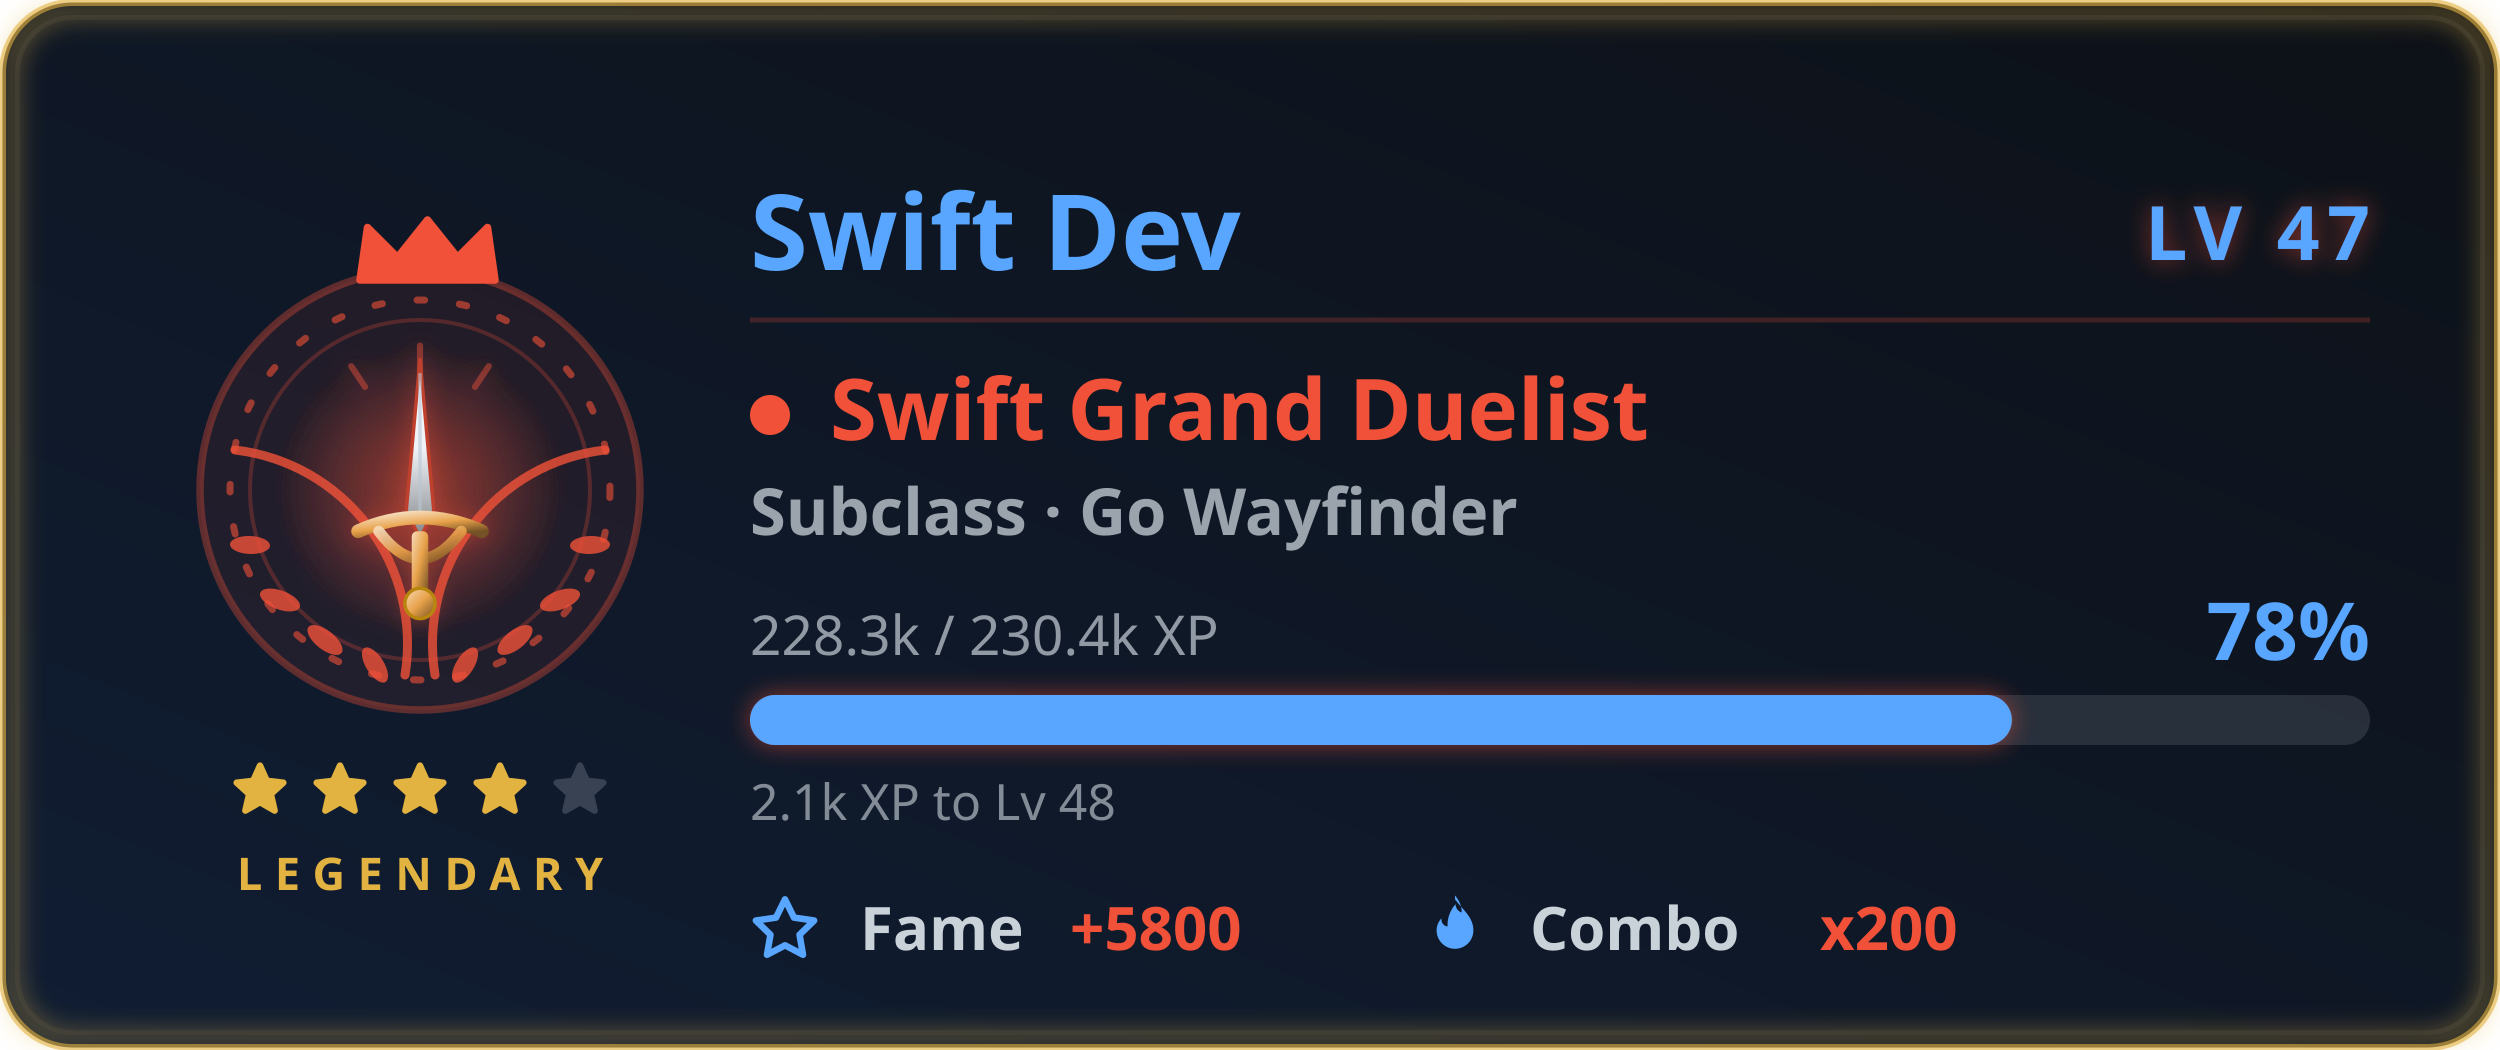
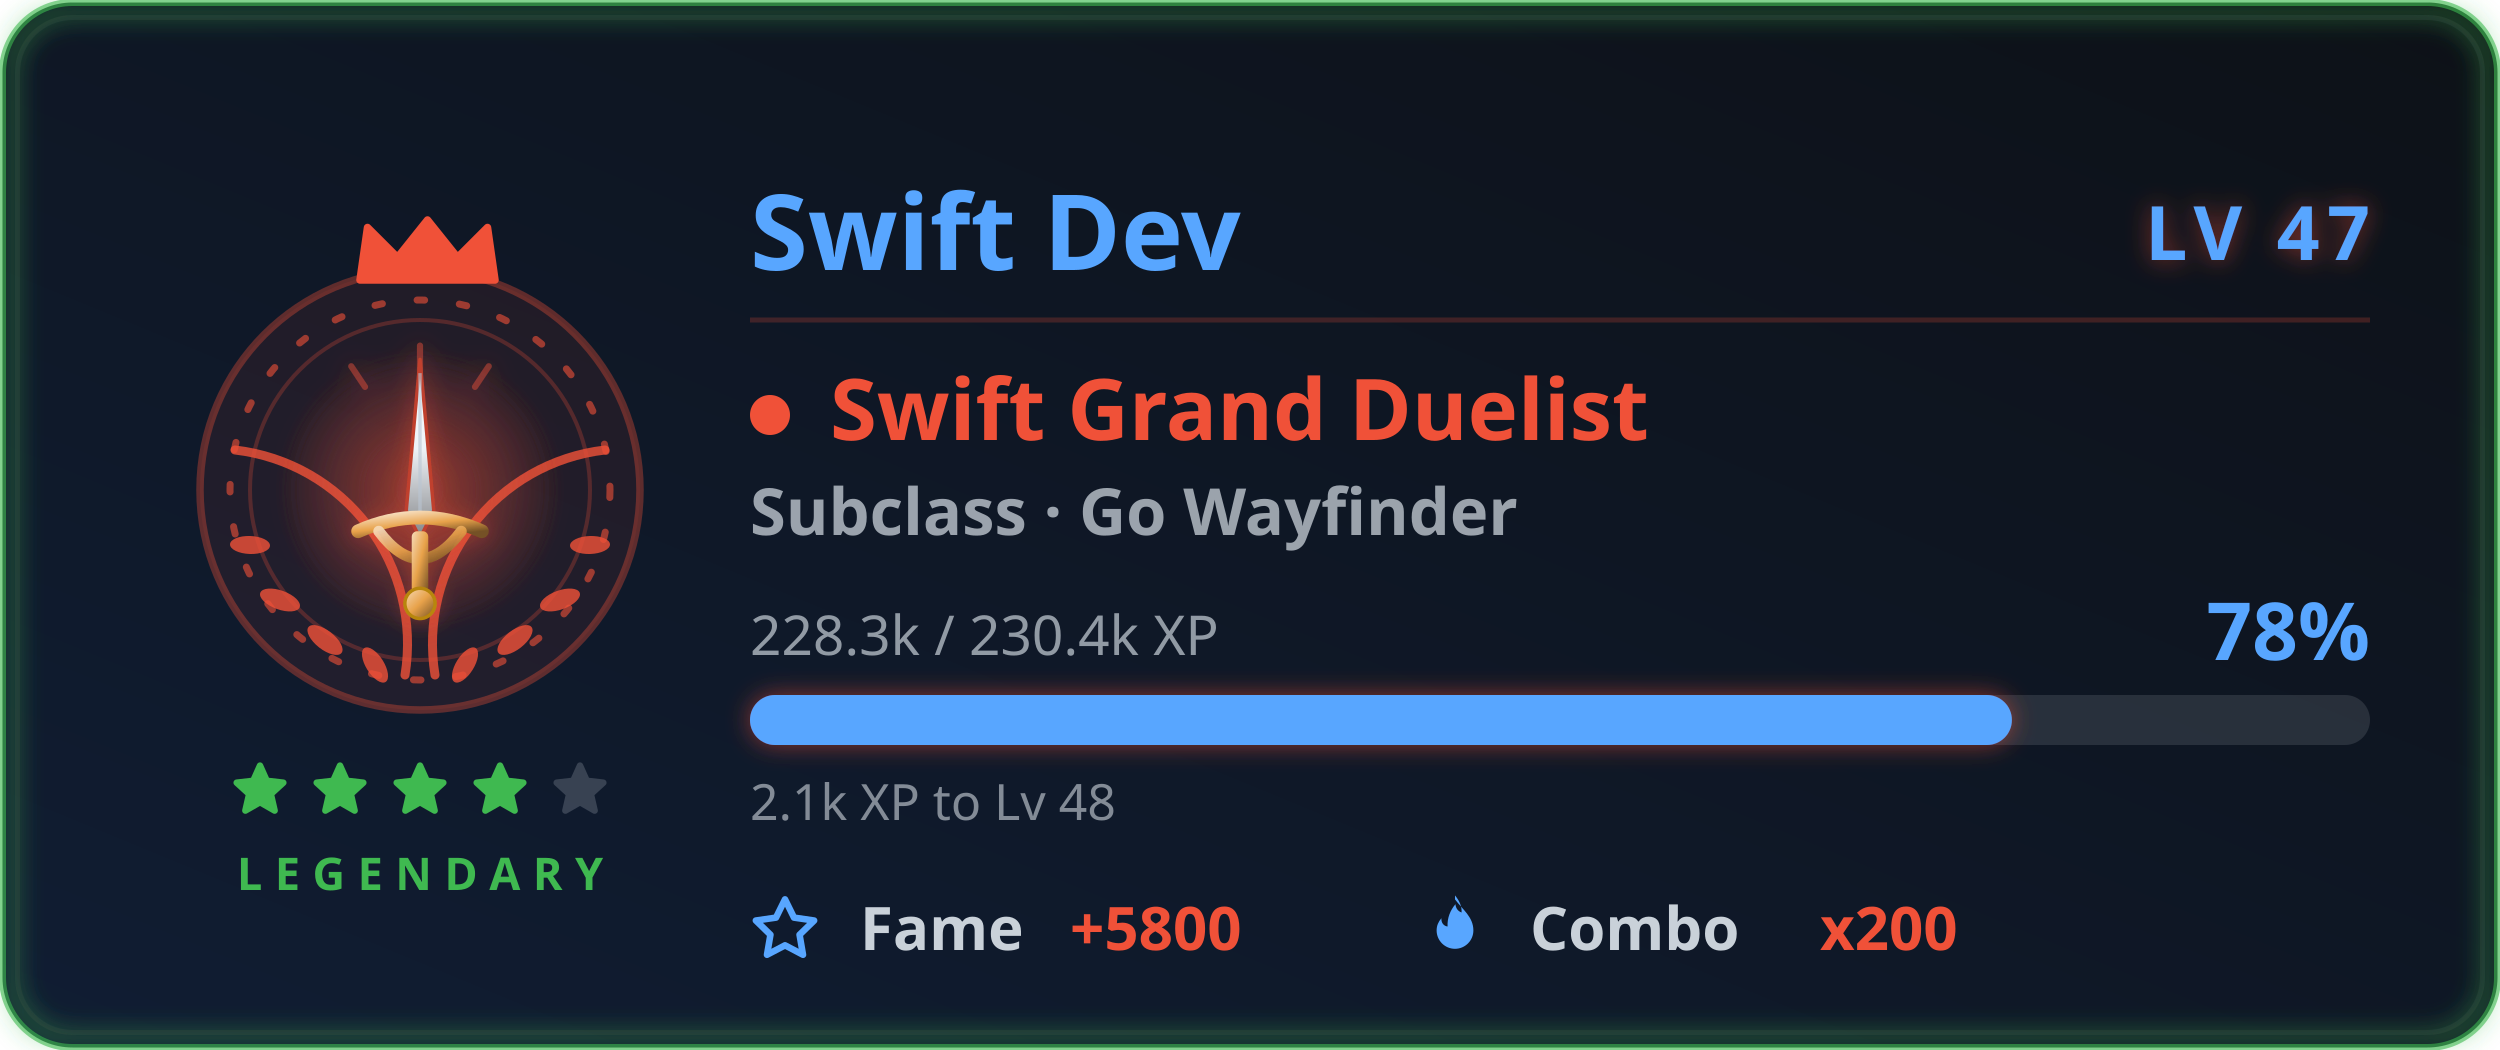
<svg xmlns="http://www.w3.org/2000/svg" width="500" height="210" viewBox="0 0 500 210" role="img" aria-labelledby="card-title-a11y card-desc-a11y">
  <style>
text { font-family: 'Segoe UI', Ubuntu, 'Helvetica Neue', sans-serif; }
.title { font-size: 18px; font-weight: 600; fill: #58a6ff; }
.title-icon { fill: #58a6ff; }
.icon { fill: #58a6ff; }


.gl-name { font-size: 21px; font-weight: 700; fill: #58a6ff; }
.gl-lvl { font-size: 15px; font-weight: 800; letter-spacing: 1.5px; fill: #58a6ff; }
.gl-class { font-size: 17px; font-weight: 700; fill: #f05138; }
.gl-sub { font-size: 13px; font-weight: 600; fill: #c9d1d9; opacity: 0.75; }
.gl-meta { font-size: 11px; fill: #c9d1d9; opacity: 0.7; }
.gl-pct { font-size: 16px; font-weight: 800; fill: #58a6ff; }
.gl-chip-label { font-size: 12px; font-weight: 600; fill: #c9d1d9; }
.gl-chip-value { font-size: 12px; font-weight: 800; fill: #f05138; }
.gl-hint { font-size: 10px; fill: #c9d1d9; opacity: 0.62; }
- .gl-rarity { font-size: 9px; font-weight: 700; letter-spacing: 2.5px; fill: #e3b341; }
+ .gl-rarity { font-size: 9px; font-weight: 700; letter-spacing: 2.5px; fill: #3fb950; }

</style>
  <defs>
    <linearGradient id="card-bg" x1="0" y1="0" x2="1" y2="1" gradientTransform="rotate(90, 0.5, 0.5)">
      <stop offset="0.0%" stop-color="#0d1117" />
      <stop offset="100.0%" stop-color="#101d33" />
    </linearGradient>
    <filter id="card-glow" x="-50%" y="-50%" width="200%" height="200%">
      <feGaussianBlur in="SourceGraphic" stdDeviation="3" result="blur" />
      <feFlood flood-color="#58a6ff" flood-opacity="0.55" result="tint" />
      <feComposite in="tint" in2="blur" operator="in" result="softGlow" />
      <feMerge>
        <feMergeNode in="softGlow" />
        <feMergeNode in="SourceGraphic" />
      </feMerge>
    </filter>
    <filter id="gl-glow" x="-60%" y="-60%" width="220%" height="220%">
      <feGaussianBlur in="SourceGraphic" stdDeviation="2.4" result="b" />
      <feFlood flood-color="#f05138" flood-opacity="0.55" result="t" />
      <feComposite in="t" in2="b" operator="in" result="g" />
      <feMerge>
        <feMergeNode in="g" />
        <feMergeNode in="SourceGraphic" />
      </feMerge>
    </filter>
    <filter id="gl-rarity" x="-20%" y="-20%" width="140%" height="140%">
      <feGaussianBlur stdDeviation="2.4" />
    </filter>
  </defs>
-   <rect x="0.5" y="0.5" width="499" height="209" rx="14" fill="url(#card-bg)" stroke="#e3b341" stroke-width="1.4" stroke-opacity="0.6" />
+   <rect x="0.5" y="0.5" width="499" height="209" rx="14" fill="url(#card-bg)" stroke="#3fb950" stroke-width="1.4" stroke-opacity="0.6" />
  <rect x="3.5" y="3.5" width="493" height="203" rx="11" fill="none" stroke="#30363d" stroke-opacity="0.4" />
-   <rect x="2" y="2" width="496" height="206" rx="13" fill="none" stroke="#e3b341" stroke-width="3.5" stroke-opacity="0.4" filter="url(#gl-rarity)" />
+   <rect x="2" y="2" width="496" height="206" rx="13" fill="none" stroke="#3fb950" stroke-width="3.5" stroke-opacity="0.4" filter="url(#gl-rarity)" />
  <g class="fade">
    <g class="">
      <g class="flourish">
        <g transform="translate(84,0)">
          <g transform="translate(0,98)">
            <path d="M3 37 A 39 39 0 0 1 37 -8" fill="none" stroke="#f05138" stroke-width="1.8" stroke-linecap="round" opacity="0.8" />
            <g fill="#f05138" opacity="0.8">
              <ellipse cx="9" cy="35" rx="4" ry="1.8" transform="rotate(-58 9 35)" />
              <ellipse cx="19" cy="30" rx="4.2" ry="1.9" transform="rotate(-38 19 30)" />
              <ellipse cx="28" cy="22" rx="4.2" ry="1.9" transform="rotate(-20 28 22)" />
              <ellipse cx="34" cy="11" rx="4" ry="1.8" transform="rotate(-2 34 11)" />
            </g>
          </g>
        </g>
        <g transform="translate(84,0) scale(-1,1)">
          <g transform="translate(0,98)">
            <path d="M3 37 A 39 39 0 0 1 37 -8" fill="none" stroke="#f05138" stroke-width="1.8" stroke-linecap="round" opacity="0.8" />
            <g fill="#f05138" opacity="0.8">
              <ellipse cx="9" cy="35" rx="4" ry="1.8" transform="rotate(-58 9 35)" />
              <ellipse cx="19" cy="30" rx="4.2" ry="1.9" transform="rotate(-38 19 30)" />
              <ellipse cx="28" cy="22" rx="4.2" ry="1.9" transform="rotate(-20 28 22)" />
              <ellipse cx="34" cy="11" rx="4" ry="1.8" transform="rotate(-2 34 11)" />
            </g>
          </g>
        </g>
      </g>
      <circle cx="84" cy="98" r="44" fill="#f05138" fill-opacity="0.08" stroke="#f05138" stroke-opacity="0.35" stroke-width="1.5" />
      <g class="">
        <circle cx="84" cy="98" r="38" fill="none" stroke="#f05138" stroke-opacity="0.6" stroke-width="1.4" stroke-dasharray="1.5 7" stroke-linecap="round" />
        <circle cx="84" cy="98" r="34" fill="none" stroke="#f05138" stroke-opacity="0.25" stroke-width="0.8" />
      </g>
      <g class="" filter="url(#gl-glow)">
        <svg class="" x="51" y="65" width="66" height="66" viewBox="0 0 48 48" aria-hidden="true">
          <defs>
            <radialGradient id="swHalo" cx="0.5" cy="0.5" r="0.5">
              <stop offset="0" stop-color="#f05138" stop-opacity="0.42" />
              <stop offset="1" stop-color="#f05138" stop-opacity="0" />
            </radialGradient>
            <linearGradient id="swBlade" x1="0" y1="0" x2="0" y2="1">
              <stop offset="0" stop-color="#f7f9fb" />
              <stop offset="0.5" stop-color="#eef2f7" />
              <stop offset="1" stop-color="#838588" />
            </linearGradient>
            <linearGradient id="swGold" x1="0" y1="0" x2="1" y2="1">
              <stop offset="0" stop-color="#f6dab7" />
              <stop offset="0.5" stop-color="#e8a24a" />
              <stop offset="1" stop-color="#745125" />
            </linearGradient>
          </defs>
          <circle cx="24" cy="24" r="21" fill="url(#swHalo)" />
          <g stroke="#f05138" stroke-width="0.9" stroke-opacity="0.45" stroke-linecap="round">
            <path d="M24 3 V7 M14 6 L16 9 M34 6 L32 9" />
          </g>
          <path d="M24 5 L26 27 L24 31 L22 27 Z" fill="url(#swBlade)" stroke="#c0412d" stroke-width="0.5" stroke-linejoin="round" />
          <path d="M24 7 V29" stroke="#b9c4d2" stroke-width="0.5" stroke-opacity="0.6" />
          <path d="M15 30 Q24 26 33 30" fill="none" stroke="url(#swGold)" stroke-width="2" stroke-linecap="round" />
          <path d="M18 30 Q24 38 30 30" fill="none" stroke="url(#swGold)" stroke-width="1.6" stroke-linecap="round" opacity="0.9" />
          <rect x="22.8" y="30" width="2.4" height="9" rx="0.8" fill="url(#swGold)" />
          <circle cx="24" cy="40.5" r="2.2" fill="url(#swGold)" stroke="#b8860b" stroke-width="0.5" />
        </svg>
      </g>
      <g transform="translate(69, 42.5) scale(1.5)">
        <path d="M2 9 L3 2 L7 6 L11 1 L15 6 L19 2 L20 9 Z" fill="#f05138" stroke="#f05138" stroke-width="1" stroke-linejoin="round" />
      </g>
    </g>
    <g>
-       <g class="" transform="translate(45.5, 151.5) scale(0.5416667)" fill="#e3b341" stroke="#e3b341" stroke-width="2.4" stroke-linejoin="round" stroke-linecap="round" opacity="1">
+       <g class="" transform="translate(45.5, 151.5) scale(0.5416667)" fill="#3fb950" stroke="#3fb950" stroke-width="2.4" stroke-linejoin="round" stroke-linecap="round" opacity="1">
        <path d="M12 3 L14.5 8.6 L20.6 9.3 L16 13.5 L17.4 19.6 L12 16.5 L6.6 19.6 L8 13.5 L3.4 9.3 L9.5 8.6 Z" />
      </g>
-       <g class="" transform="translate(61.5, 151.5) scale(0.5416667)" fill="#e3b341" stroke="#e3b341" stroke-width="2.4" stroke-linejoin="round" stroke-linecap="round" opacity="1">
+       <g class="" transform="translate(61.5, 151.5) scale(0.5416667)" fill="#3fb950" stroke="#3fb950" stroke-width="2.4" stroke-linejoin="round" stroke-linecap="round" opacity="1">
        <path d="M12 3 L14.5 8.6 L20.6 9.3 L16 13.5 L17.4 19.6 L12 16.5 L6.6 19.6 L8 13.5 L3.4 9.3 L9.5 8.6 Z" />
      </g>
-       <g class="" transform="translate(77.5, 151.5) scale(0.5416667)" fill="#e3b341" stroke="#e3b341" stroke-width="2.4" stroke-linejoin="round" stroke-linecap="round" opacity="1">
+       <g class="" transform="translate(77.5, 151.5) scale(0.5416667)" fill="#3fb950" stroke="#3fb950" stroke-width="2.4" stroke-linejoin="round" stroke-linecap="round" opacity="1">
        <path d="M12 3 L14.5 8.6 L20.6 9.3 L16 13.5 L17.4 19.6 L12 16.5 L6.6 19.6 L8 13.5 L3.4 9.3 L9.5 8.6 Z" />
      </g>
-       <g class="" transform="translate(93.5, 151.5) scale(0.5416667)" fill="#e3b341" stroke="#e3b341" stroke-width="2.4" stroke-linejoin="round" stroke-linecap="round" opacity="1">
+       <g class="" transform="translate(93.5, 151.5) scale(0.5416667)" fill="#3fb950" stroke="#3fb950" stroke-width="2.4" stroke-linejoin="round" stroke-linecap="round" opacity="1">
        <path d="M12 3 L14.5 8.6 L20.6 9.3 L16 13.5 L17.4 19.6 L12 16.5 L6.6 19.6 L8 13.5 L3.4 9.3 L9.5 8.6 Z" />
      </g>
      <g class="" transform="translate(109.5, 151.5) scale(0.5416667)" fill="#c9d1d9" stroke="#c9d1d9" stroke-width="2.4" stroke-linejoin="round" stroke-linecap="round" opacity="0.22">
        <path d="M12 3 L14.5 8.6 L20.6 9.3 L16 13.5 L17.4 19.6 L12 16.5 L6.6 19.6 L8 13.5 L3.4 9.3 L9.5 8.6 Z" />
      </g>
    </g>
    <text class="gl-rarity" x="84" y="178" text-anchor="middle">LEGENDARY</text>
  </g>
  <g class="fade" style="animation-delay:.15s">
    <text class="gl-name" x="150" y="54">Swift Dev</text>
    <text class="gl-lvl glow-pulse" x="474" y="52" text-anchor="end" filter="url(#gl-glow)">LV 47</text>
    <line x1="150" y1="64" x2="474" y2="64" stroke="#f05138" stroke-opacity="0.22" stroke-width="1" />
    <circle cx="154" cy="83" r="4" fill="#f05138" />
    <text class="gl-class" x="166" y="88">Swift Grand Duelist</text>
    <text class="gl-sub" x="150" y="107">Subclass · Go Wayfinder</text>
    <text class="gl-meta" x="150" y="131">228.3k / 230.4k XP</text>
    <text class="gl-pct " x="474" y="132" text-anchor="end">78%</text>
    <rect x="150" y="139" width="324" height="10" rx="5" fill="#c9d1d9" fill-opacity="0.14" />
    <rect class="xp-fill " x="150" y="139" width="252.379" height="10" rx="5" fill="#58a6ff" filter="url(#gl-glow)" />
    <text class="gl-hint" x="150" y="164">2.1k XP to Lv 48</text>
    <g transform="translate(150, 190)">
      <svg class="icon" x="0" y="-11" width="14" height="14" viewBox="0 0 16 16" aria-hidden="true">
        <path fill-rule="evenodd" d="M8 .25a.75.75 0 0 1 .673.418l1.882 3.815 4.21.612a.75.75 0 0 1 .416 1.279l-3.046 2.97.719 4.192a.75.75 0 0 1-1.088.791L8 12.347l-3.766 1.98a.75.75 0 0 1-1.088-.79l.72-4.194L.818 6.374a.75.75 0 0 1 .416-1.28l4.21-.611L7.327.668A.75.75 0 0 1 8 .25zm0 2.445L6.615 5.5a.75.75 0 0 1-.564.41l-3.097.45 2.24 2.184a.75.75 0 0 1 .216.664l-.528 3.084 2.769-1.456a.75.75 0 0 1 .698 0l2.77 1.456-.53-3.084a.75.75 0 0 1 .216-.664l2.24-2.183-3.096-.45a.75.75 0 0 1-.564-.41L8 2.694v.001z" />
      </svg>
      <text class="gl-chip-label" x="22" y="0">Fame</text>
      <text class="gl-chip-value" x="64" y="0">+5800</text>
    </g>
    <g transform="translate(284, 190)">
      <svg class="icon" x="0" y="-11" width="14" height="14" viewBox="0 0 16 16" aria-hidden="true">
        <path fill-rule="evenodd" d="M8 1c1.7 2.3 4.2 4 4.2 7.1a4.2 4.2 0 0 1-8.4 0c0-1.1.4-2 1.1-2.8-.1 1 .5 1.8 1.4 1.9-.1-1.9.6-3.7 1.8-5.1.1 1 .6 1.6 1.4 1.9.1-1.4-.5-2.7-1.5-3.9z" />
      </svg>
      <text class="gl-chip-label" x="22" y="0">Combo</text>
      <text class="gl-chip-value" x="80" y="0">x200</text>
    </g>
  </g>
</svg>
